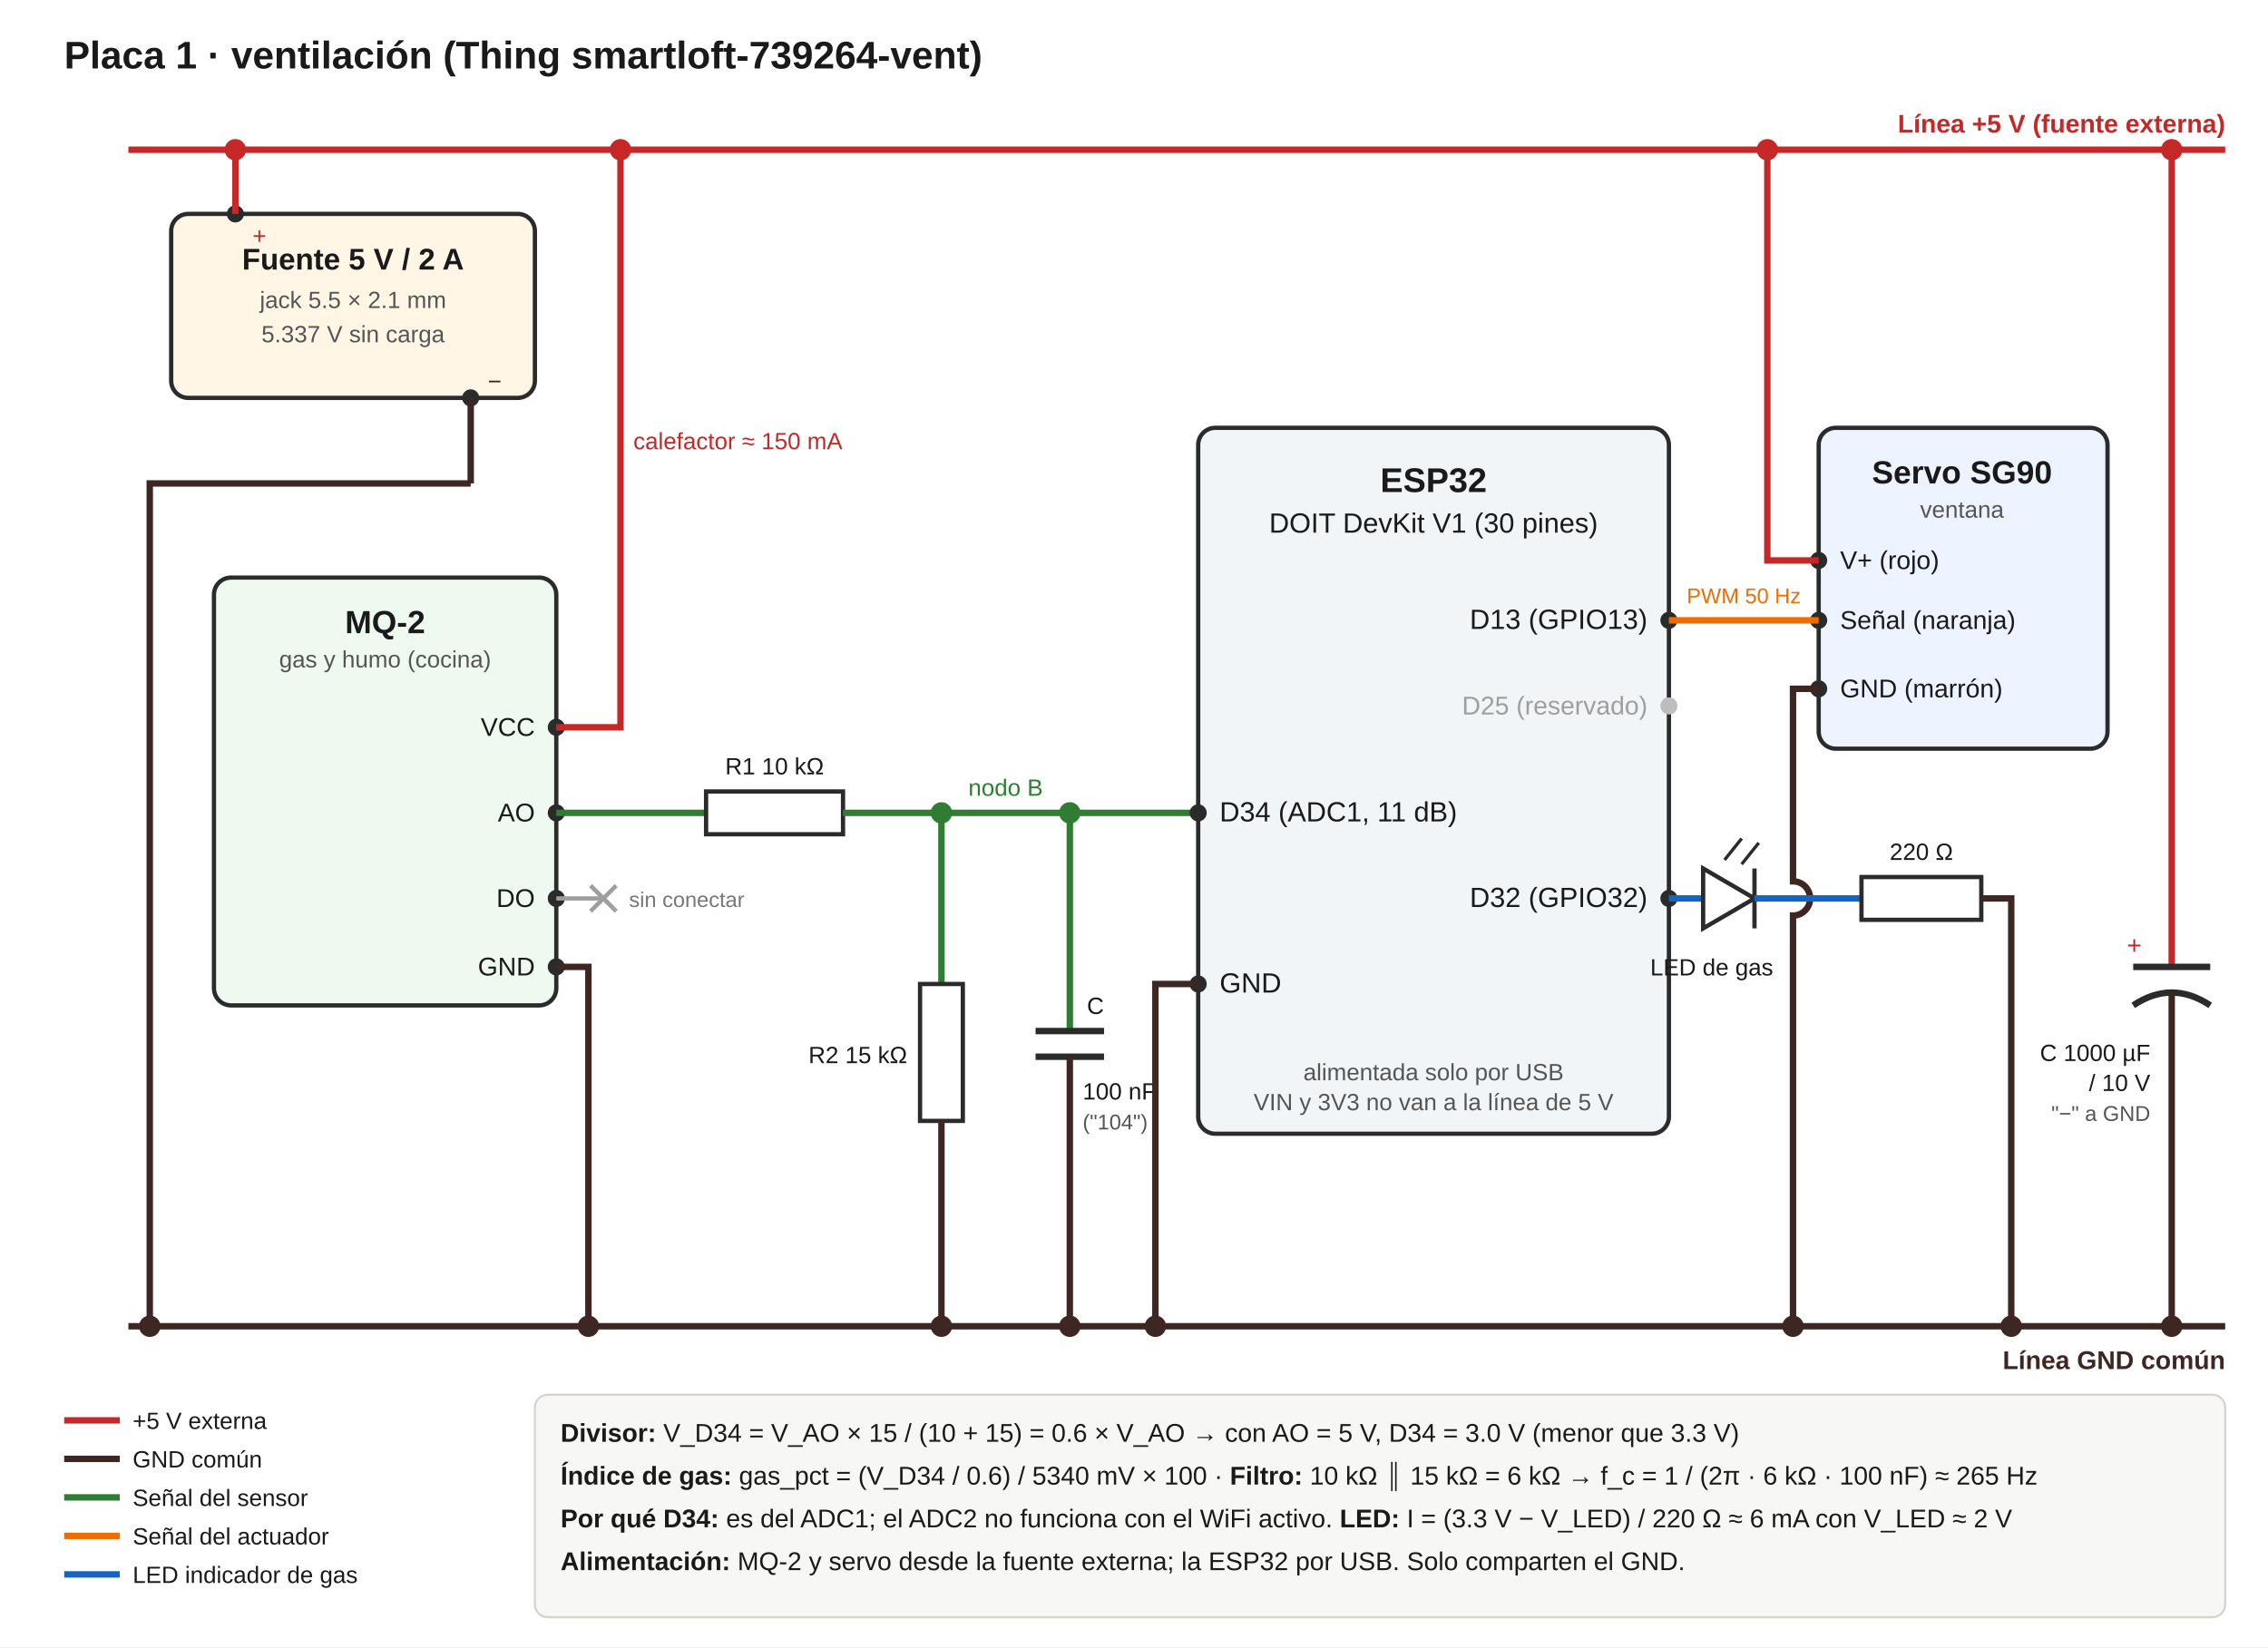
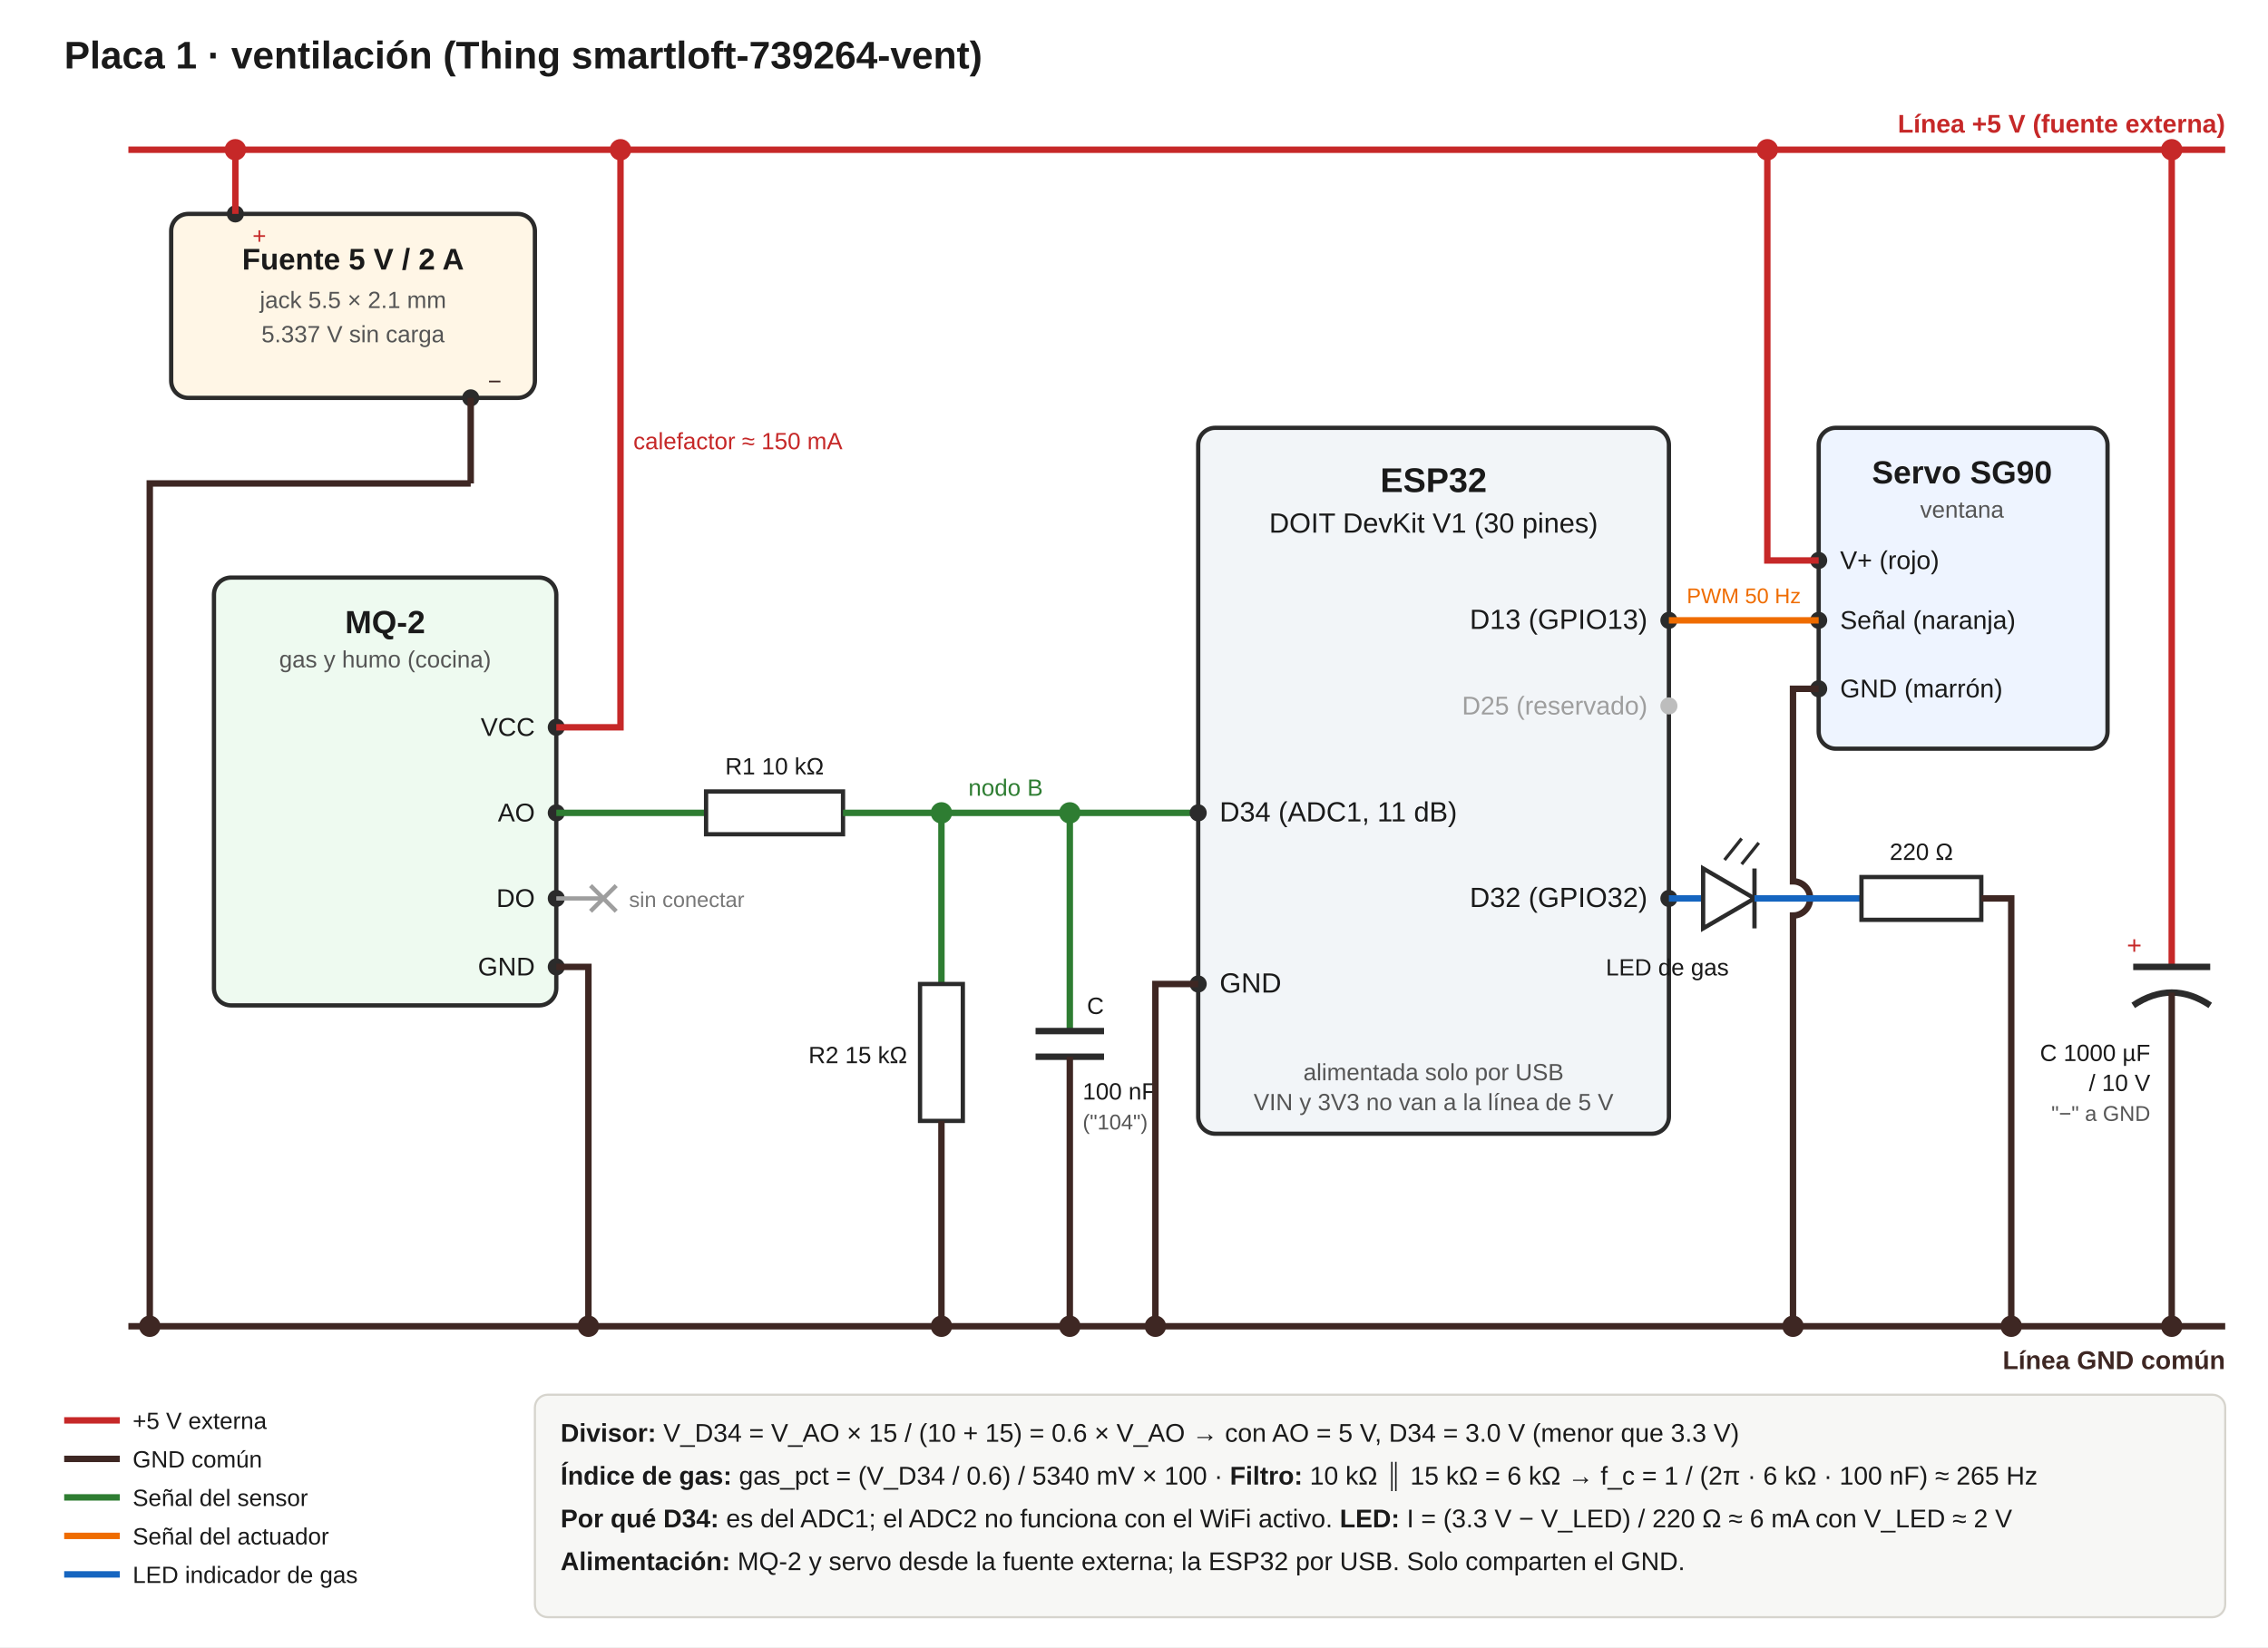
<svg xmlns="http://www.w3.org/2000/svg" viewBox="0 0 1060 770" width="1060" height="770" font-family="Arial, Helvetica, sans-serif">
  <rect x="0" y="0" width="1060" height="770" fill="#ffffff" />
  <text x="30" y="32" font-size="18" font-weight="bold" fill="#1a1a1a">Placa 1 · ventilación (Thing smartloft-739264-vent)</text>
  <line x1="60" y1="70" x2="1040" y2="70" stroke="#c62828" stroke-width="3" />
  <text x="1040" y="62" text-anchor="end" font-size="12" fill="#c62828" font-weight="bold">Línea +5 V (fuente externa)</text>
  <line x1="60" y1="620" x2="1040" y2="620" stroke="#3e2723" stroke-width="3" />
  <text x="1040" y="640" text-anchor="end" font-size="12" fill="#3e2723" font-weight="bold">Línea GND común</text>
  <rect x="80" y="100" width="170" height="86" rx="8" fill="#fff6e6" stroke="#2b2b2b" stroke-width="2" />
  <text x="165" y="126" text-anchor="middle" font-size="14" font-weight="bold" fill="#1a1a1a">Fuente 5 V / 2 A</text>
  <text x="165" y="144" text-anchor="middle" font-size="11" fill="#555555">jack 5.5 × 2.1 mm</text>
  <text x="165" y="160" text-anchor="middle" font-size="11" fill="#555555">5.337 V sin carga</text>
  <circle cx="110" cy="100" r="4" fill="#2b2b2b" />
  <text x="118" y="114" font-size="11" fill="#c62828">+</text>
  <line x1="110" y1="100" x2="110" y2="70" stroke="#c62828" stroke-width="3" />
  <circle cx="110" cy="70" r="5" fill="#c62828" />
  <circle cx="220" cy="186" r="4" fill="#2b2b2b" />
  <text x="228" y="182" font-size="11" fill="#3e2723">−</text>
  <path d="M220 186 V226" fill="none" stroke="#3e2723" stroke-width="3" />
  <path d="M220 226 H70 V620" fill="none" stroke="#3e2723" stroke-width="3" />
  <circle cx="70" cy="620" r="5" fill="#3e2723" />
  <rect x="100" y="270" width="160" height="200" rx="8" fill="#eefaf0" stroke="#2b2b2b" stroke-width="2" />
  <text x="180" y="296" text-anchor="middle" font-size="15" font-weight="bold" fill="#1a1a1a">MQ-2</text>
  <text x="180" y="312" text-anchor="middle" font-size="11" fill="#555555">gas y humo (cocina)</text>
  <text x="250" y="344" text-anchor="end" font-size="12" fill="#1a1a1a">VCC</text>
  <text x="250" y="384" text-anchor="end" font-size="12" fill="#1a1a1a">AO</text>
  <text x="250" y="424" text-anchor="end" font-size="12" fill="#1a1a1a">DO</text>
  <text x="250" y="456" text-anchor="end" font-size="12" fill="#1a1a1a">GND</text>
  <circle cx="260" cy="340" r="4" fill="#2b2b2b" />
  <circle cx="260" cy="380" r="4" fill="#2b2b2b" />
  <circle cx="260" cy="420" r="4" fill="#2b2b2b" />
  <circle cx="260" cy="452" r="4" fill="#2b2b2b" />
  <path d="M260 340 H290 V70" fill="none" stroke="#c62828" stroke-width="3" />
  <circle cx="290" cy="70" r="5" fill="#c62828" />
  <text x="296" y="210" font-size="11" fill="#c62828">calefactor ≈ 150 mA</text>
  <line x1="260" y1="420" x2="282" y2="420" stroke="#9e9e9e" stroke-width="2" />
  <line x1="276" y1="414" x2="288" y2="426" stroke="#9e9e9e" stroke-width="2" />
  <line x1="288" y1="414" x2="276" y2="426" stroke="#9e9e9e" stroke-width="2" />
  <text x="294" y="424" font-size="10" fill="#777777">sin conectar</text>
  <path d="M260 452 H275 V620" fill="none" stroke="#3e2723" stroke-width="3" />
  <circle cx="275" cy="620" r="5" fill="#3e2723" />
  <line x1="260" y1="380" x2="330" y2="380" stroke="#2e7d32" stroke-width="3" />
  <rect x="330" y="370" width="64" height="20" fill="#ffffff" stroke="#2b2b2b" stroke-width="2" />
  <text x="362" y="362" text-anchor="middle" font-size="11" fill="#1a1a1a">R1 10 kΩ</text>
  <line x1="394" y1="380" x2="560" y2="380" stroke="#2e7d32" stroke-width="3" />
  <circle cx="440" cy="380" r="5" fill="#2e7d32" />
  <circle cx="500" cy="380" r="5" fill="#2e7d32" />
  <text x="470" y="372" text-anchor="middle" font-size="11" fill="#2e7d32">nodo B</text>
  <line x1="440" y1="380" x2="440" y2="460" stroke="#2e7d32" stroke-width="3" />
  <rect x="430" y="460" width="20" height="64" fill="#ffffff" stroke="#2b2b2b" stroke-width="2" />
  <text x="424" y="497" text-anchor="end" font-size="11" fill="#1a1a1a">R2 15 kΩ</text>
  <line x1="440" y1="524" x2="440" y2="620" stroke="#3e2723" stroke-width="3" />
  <circle cx="440" cy="620" r="5" fill="#3e2723" />
  <line x1="500" y1="380" x2="500" y2="482" stroke="#2e7d32" stroke-width="3" />
  <line x1="484" y1="482" x2="516" y2="482" stroke="#2b2b2b" stroke-width="3" />
  <line x1="484" y1="494" x2="516" y2="494" stroke="#2b2b2b" stroke-width="3" />
  <text x="508" y="474" font-size="11" fill="#1a1a1a">C</text>
  <text x="506" y="514" font-size="11" fill="#1a1a1a">100 nF</text>
  <text x="506" y="528" font-size="10" fill="#555555">("104")</text>
  <line x1="500" y1="494" x2="500" y2="620" stroke="#3e2723" stroke-width="3" />
  <circle cx="500" cy="620" r="5" fill="#3e2723" />
  <rect x="560" y="200" width="220" height="330" rx="8" fill="#f2f5f8" stroke="#2b2b2b" stroke-width="2" />
  <text x="670" y="230" text-anchor="middle" font-size="16" font-weight="bold" fill="#1a1a1a">ESP32</text>
  <text x="670" y="249" text-anchor="middle" font-size="13" fill="#1a1a1a">DOIT DevKit V1 (30 pines)</text>
  <text x="670" y="505" text-anchor="middle" font-size="11" fill="#555555">alimentada solo por USB</text>
  <text x="670" y="519" text-anchor="middle" font-size="11" fill="#555555">VIN y 3V3 no van a la línea de 5 V</text>
  <circle cx="560" cy="380" r="4" fill="#2b2b2b" />
  <text x="570" y="384" font-size="13" fill="#1a1a1a">D34 (ADC1, 11 dB)</text>
  <circle cx="560" cy="460" r="4" fill="#2b2b2b" />
  <text x="570" y="464" font-size="13" fill="#1a1a1a">GND</text>
  <circle cx="780" cy="290" r="4" fill="#2b2b2b" />
  <text x="770" y="294" text-anchor="end" font-size="13" fill="#1a1a1a">D13 (GPIO13)</text>
  <circle cx="780" cy="420" r="4" fill="#2b2b2b" />
  <text x="770" y="424" text-anchor="end" font-size="13" fill="#1a1a1a">D32 (GPIO32)</text>
  <circle cx="780" cy="330" r="4" fill="#bdbdbd" />
  <text x="770" y="334" text-anchor="end" font-size="12" fill="#9e9e9e">D25 (reservado)</text>
  <path d="M560 460 H540 V620" fill="none" stroke="#3e2723" stroke-width="3" />
  <circle cx="540" cy="620" r="5" fill="#3e2723" />
  <rect x="850" y="200" width="135" height="150" rx="8" fill="#eef4ff" stroke="#2b2b2b" stroke-width="2" />
  <text x="917" y="226" text-anchor="middle" font-size="15" font-weight="bold" fill="#1a1a1a">Servo SG90</text>
  <text x="917" y="242" text-anchor="middle" font-size="11" fill="#555555">ventana</text>
  <text x="860" y="266" font-size="12" fill="#1a1a1a">V+ (rojo)</text>
  <text x="860" y="294" font-size="12" fill="#1a1a1a">Señal (naranja)</text>
  <text x="860" y="326" font-size="12" fill="#1a1a1a">GND (marrón)</text>
  <circle cx="850" cy="262" r="4" fill="#2b2b2b" />
  <circle cx="850" cy="290" r="4" fill="#2b2b2b" />
  <circle cx="850" cy="322" r="4" fill="#2b2b2b" />
  <path d="M850 262 H826 V70" fill="none" stroke="#c62828" stroke-width="3" />
  <circle cx="826" cy="70" r="5" fill="#c62828" />
  <line x1="780" y1="290" x2="850" y2="290" stroke="#ef6c00" stroke-width="3" />
  <text x="815" y="282" text-anchor="middle" font-size="10" fill="#ef6c00">PWM 50 Hz</text>
  <path d="M850 322 H838 V412 A8 8 0 0 1 838 428 V620" fill="none" stroke="#3e2723" stroke-width="3" />
  <circle cx="838" cy="620" r="5" fill="#3e2723" />
  <line x1="1015" y1="70" x2="1015" y2="452" stroke="#c62828" stroke-width="3" />
  <circle cx="1015" cy="70" r="5" fill="#c62828" />
  <line x1="997" y1="452" x2="1033" y2="452" stroke="#2b2b2b" stroke-width="3" />
  <path d="M997 470 Q1015 458 1033 470" fill="none" stroke="#2b2b2b" stroke-width="3" />
  <text x="1001" y="446" text-anchor="end" font-size="12" fill="#c62828">+</text>
  <line x1="1015" y1="464" x2="1015" y2="620" stroke="#3e2723" stroke-width="3" />
  <circle cx="1015" cy="620" r="5" fill="#3e2723" />
  <text x="1005" y="496" text-anchor="end" font-size="11" fill="#1a1a1a">C 1000 µF</text>
  <text x="1005" y="510" text-anchor="end" font-size="11" fill="#1a1a1a">/ 10 V</text>
  <text x="1005" y="524" text-anchor="end" font-size="10" fill="#555555">"−" a GND</text>
  <line x1="780" y1="420" x2="796" y2="420" stroke="#1565c0" stroke-width="3" />
  <polygon points="796,406 796,434 820,420" fill="#ffffff" stroke="#2b2b2b" stroke-width="2" />
  <line x1="820" y1="406" x2="820" y2="434" stroke="#2b2b2b" stroke-width="2" />
  <line x1="806" y1="402" x2="814" y2="392" stroke="#2b2b2b" stroke-width="1.5" />
  <line x1="814" y1="404" x2="822" y2="394" stroke="#2b2b2b" stroke-width="1.5" />
-   <text x="800" y="456" text-anchor="middle" font-size="11" fill="#1a1a1a">LED de gas</text>
+   <text x="808" y="456" text-anchor="end" font-size="11" fill="#1a1a1a">LED de gas</text>
  <line x1="820" y1="420" x2="870" y2="420" stroke="#1565c0" stroke-width="3" />
  <rect x="870" y="410" width="56" height="20" fill="#ffffff" stroke="#2b2b2b" stroke-width="2" />
  <text x="898" y="402" text-anchor="middle" font-size="11" fill="#1a1a1a">220 Ω</text>
  <path d="M926 420 H940 V620" fill="none" stroke="#3e2723" stroke-width="3" />
  <circle cx="940" cy="620" r="5" fill="#3e2723" />
  <rect x="250" y="652" width="790" height="104" rx="6" fill="#f7f7f5" stroke="#d6d4cd" />
  <text x="262" y="674" font-size="12" fill="#1a1a1a">
    <tspan font-weight="bold">Divisor:</tspan> V_D34 = V_AO × 15 / (10 + 15) = 0.6 × V_AO → con AO = 5 V, D34 = 3.0 V (menor que 3.3 V)</text>
  <text x="262" y="694" font-size="12" fill="#1a1a1a">
    <tspan font-weight="bold">Índice de gas:</tspan> gas_pct = (V_D34 / 0.6) / 5340 mV × 100 · <tspan font-weight="bold">Filtro:</tspan> 10 kΩ ∥ 15 kΩ = 6 kΩ → f_c = 1 / (2π · 6 kΩ · 100 nF) ≈ 265 Hz</text>
  <text x="262" y="714" font-size="12" fill="#1a1a1a">
    <tspan font-weight="bold">Por qué D34:</tspan> es del ADC1; el ADC2 no funciona con el WiFi activo. <tspan font-weight="bold">LED:</tspan> I = (3.3 V − V_LED) / 220 Ω ≈ 6 mA con V_LED ≈ 2 V</text>
  <text x="262" y="734" font-size="12" fill="#1a1a1a">
    <tspan font-weight="bold">Alimentación:</tspan> MQ-2 y servo desde la fuente externa; la ESP32 por USB. Solo comparten el GND.</text>
  <line x1="30" y1="664" x2="56" y2="664" stroke="#c62828" stroke-width="3" />
  <text x="62" y="668" font-size="11" fill="#1a1a1a">+5 V externa</text>
  <line x1="30" y1="682" x2="56" y2="682" stroke="#3e2723" stroke-width="3" />
  <text x="62" y="686" font-size="11" fill="#1a1a1a">GND común</text>
  <line x1="30" y1="700" x2="56" y2="700" stroke="#2e7d32" stroke-width="3" />
  <text x="62" y="704" font-size="11" fill="#1a1a1a">Señal del sensor</text>
  <line x1="30" y1="718" x2="56" y2="718" stroke="#ef6c00" stroke-width="3" />
  <text x="62" y="722" font-size="11" fill="#1a1a1a">Señal del actuador</text>
  <line x1="30" y1="736" x2="56" y2="736" stroke="#1565c0" stroke-width="3" />
  <text x="62" y="740" font-size="11" fill="#1a1a1a">LED indicador de gas</text>
</svg>
